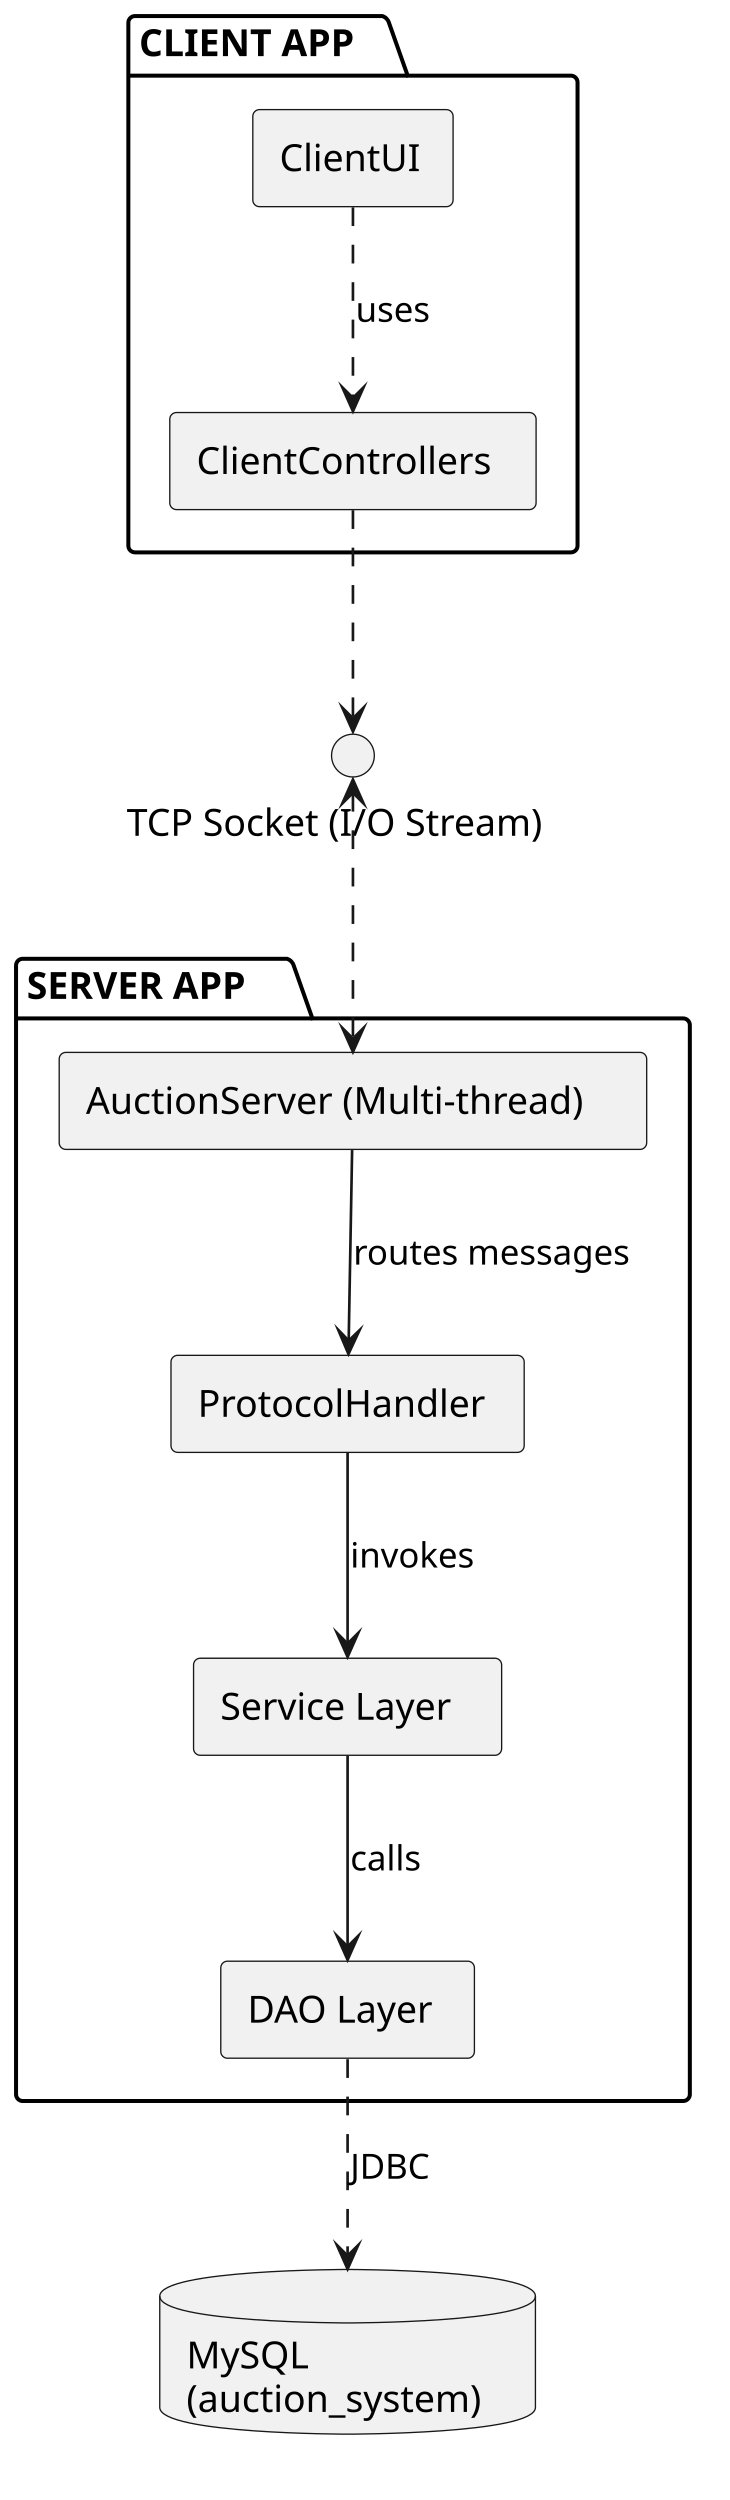
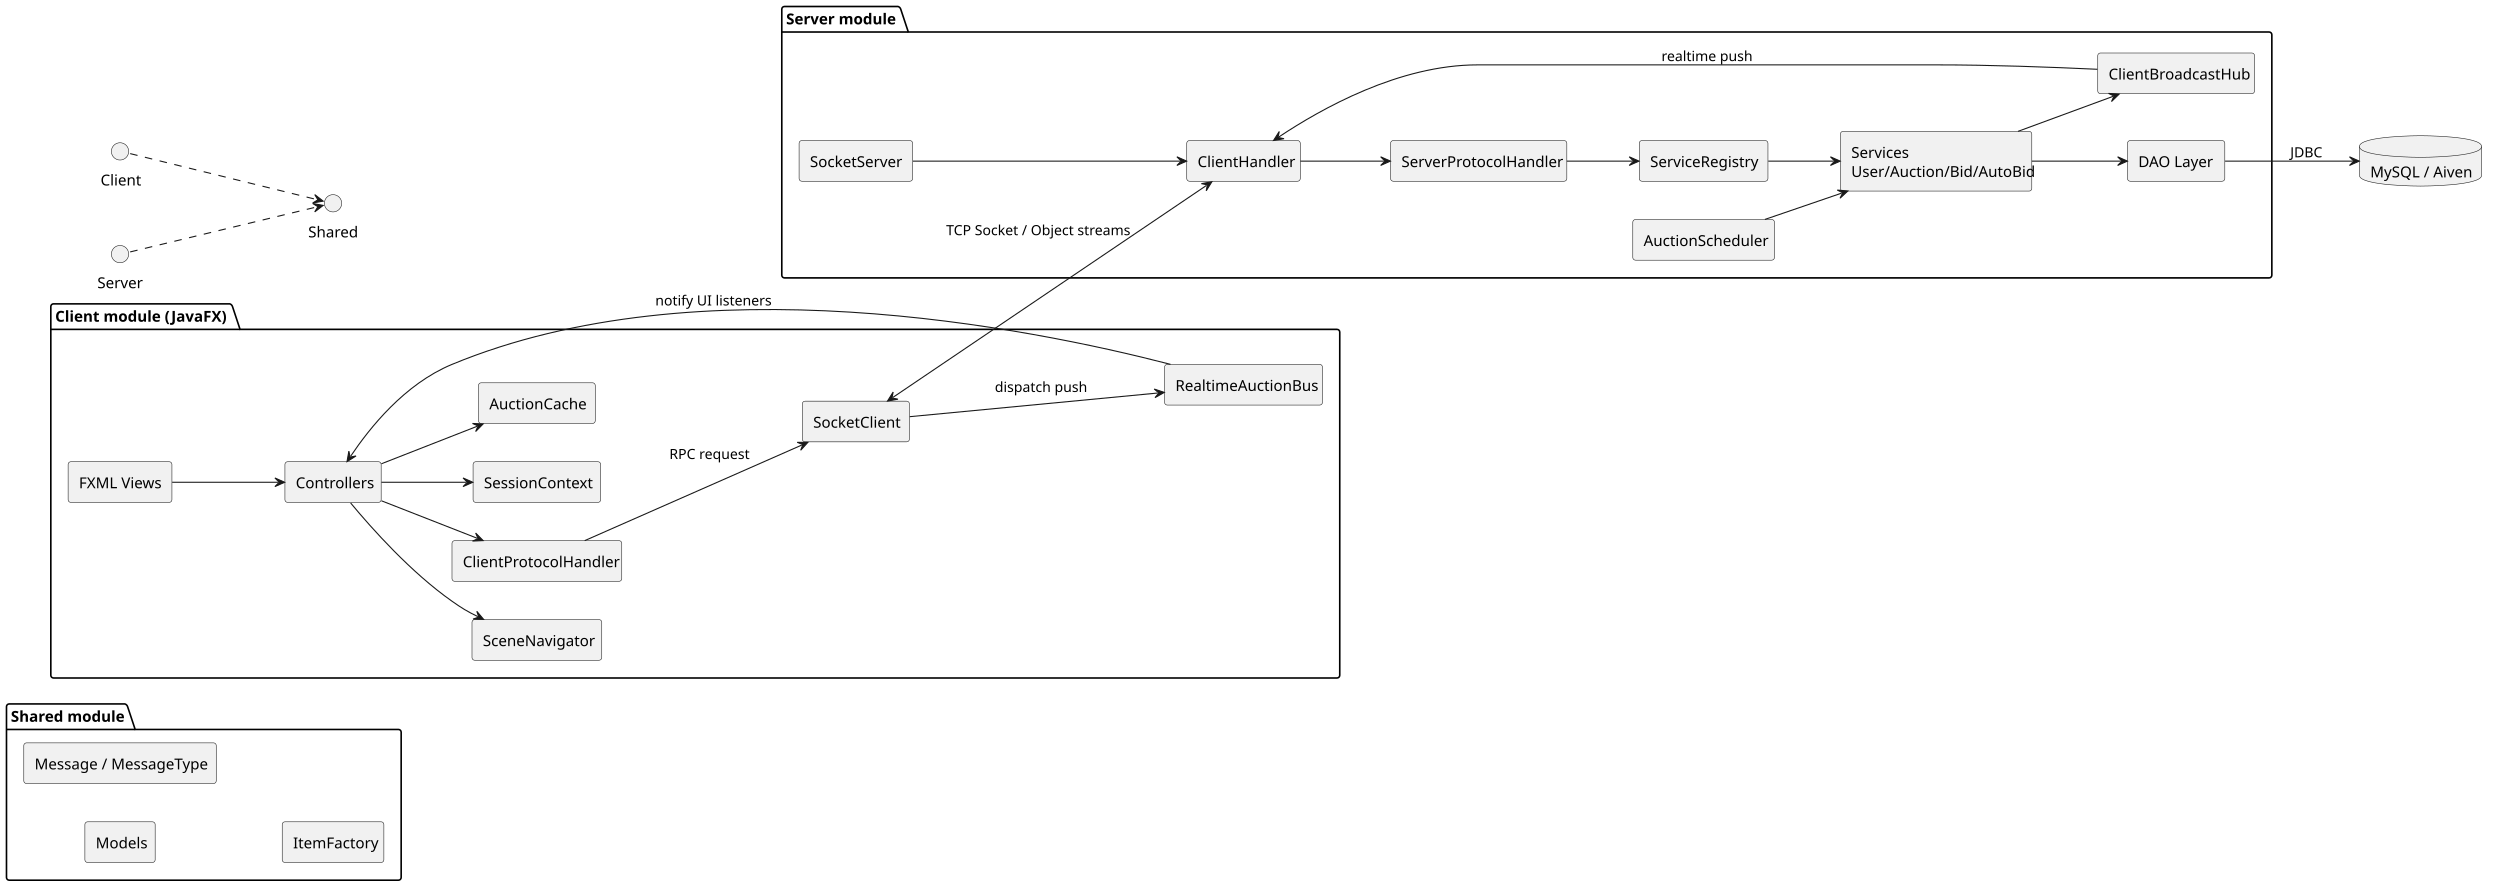
- <svg xmlns="http://www.w3.org/2000/svg" contentStyleType="text/css" data-diagram-type="DESCRIPTION" height="935px" preserveAspectRatio="none" style="width:273px;height:935px;background:#FFFFFF;" version="1.1" viewBox="0 0 273 935" width="273px" zoomAndPan="magnify">
+ <svg xmlns="http://www.w3.org/2000/svg" contentStyleType="text/css" height="821px" preserveAspectRatio="none" style="width:2312px;height:821px;background:#FFFFFF;" version="1.1" viewBox="0 0 2312 821" width="2312px" zoomAndPan="magnify">
  <defs />
  <g>
-     <g class="cluster" data-qualified-name="CLIENT APP" data-source-line="3" id="ent0001">
-       <path d="M50.5,6 L142.965,6 A3.75,3.75 0 0 1 145.465,8.5 L152.465,28.297 L213.5,28.297 A2.5,2.5 0 0 1 216,30.797 L216,204.09 A2.5,2.5 0 0 1 213.5,206.59 L50.5,206.59 A2.5,2.5 0 0 1 48,204.09 L48,8.5 A2.5,2.5 0 0 1 50.5,6" fill="none" style="stroke:#000000;stroke-width:1.5;" />
-       <line style="stroke:#000000;stroke-width:1.5;" x1="48" x2="152.465" y1="28.297" y2="28.297" />
-       <text fill="#000000" font-family="sans-serif" font-size="14" font-weight="700" lengthAdjust="spacing" textLength="91.465" x="52" y="20.995">CLIENT APP</text>
-     </g>
-     <g class="cluster" data-qualified-name="SERVER APP" data-source-line="11" id="ent0006">
-       <path d="M8.5,358.59 L107.336,358.59 A3.75,3.75 0 0 1 109.836,361.09 L116.836,380.887 L255.5,380.887 A2.5,2.5 0 0 1 258,383.387 L258,783.28 A2.5,2.5 0 0 1 255.5,785.78 L8.5,785.78 A2.5,2.5 0 0 1 6,783.28 L6,361.09 A2.5,2.5 0 0 1 8.5,358.59" fill="none" style="stroke:#000000;stroke-width:1.5;" />
-       <line style="stroke:#000000;stroke-width:1.5;" x1="6" x2="116.836" y1="380.887" y2="380.887" />
-       <text fill="#000000" font-family="sans-serif" font-size="14" font-weight="700" lengthAdjust="spacing" textLength="97.836" x="10" y="373.585">SERVER APP</text>
-     </g>
-     <g class="entity" data-qualified-name="CLIENT APP.UI" data-source-line="4" id="ent0002">
-       <rect fill="#F1F1F1" height="36.297" rx="2.5" ry="2.5" style="stroke:#181818;stroke-width:0.5;" width="74.906" x="94.55" y="41" />
-       <text fill="#000000" font-family="sans-serif" font-size="14" lengthAdjust="spacing" textLength="54.906" x="104.55" y="63.995">ClientUI</text>
-     </g>
-     <g class="entity" data-qualified-name="CLIENT APP.ClientCtrl" data-source-line="5" id="ent0003">
-       <rect fill="#F1F1F1" height="36.297" rx="2.5" ry="2.5" style="stroke:#181818;stroke-width:0.5;" width="136.997" x="63.5" y="154.29" />
-       <text fill="#000000" font-family="sans-serif" font-size="14" lengthAdjust="spacing" textLength="116.997" x="73.5" y="177.285">ClientControllers</text>
-     </g>
-     <g class="entity" data-qualified-name="SERVER APP.ServerCore" data-source-line="12" id="ent0007">
-       <rect fill="#F1F1F1" height="36.297" rx="2.5" ry="2.5" style="stroke:#181818;stroke-width:0.5;" width="219.719" x="22.14" y="393.59" />
-       <text fill="#000000" font-family="sans-serif" font-size="14" lengthAdjust="spacing" textLength="199.719" x="32.14" y="416.585">AuctionServer (Multi-thread)</text>
-     </g>
-     <g class="entity" data-qualified-name="SERVER APP.Protocol" data-source-line="13" id="ent0008">
-       <rect fill="#F1F1F1" height="36.297" rx="2.5" ry="2.5" style="stroke:#181818;stroke-width:0.5;" width="132.096" x="63.95" y="506.89" />
-       <text fill="#000000" font-family="sans-serif" font-size="14" lengthAdjust="spacing" textLength="112.096" x="73.95" y="529.885">ProtocolHandler</text>
-     </g>
-     <g class="entity" data-qualified-name="SERVER APP.Service" data-source-line="14" id="ent0009">
-       <rect fill="#F1F1F1" height="36.297" rx="2.5" ry="2.5" style="stroke:#181818;stroke-width:0.5;" width="115.225" x="72.39" y="620.18" />
-       <text fill="#000000" font-family="sans-serif" font-size="14" lengthAdjust="spacing" textLength="95.225" x="82.39" y="643.175">Service Layer</text>
-     </g>
-     <g class="entity" data-qualified-name="SERVER APP.DAO" data-source-line="15" id="ent0010">
-       <rect fill="#F1F1F1" height="36.297" rx="2.5" ry="2.5" style="stroke:#181818;stroke-width:0.5;" width="94.86" x="82.57" y="733.48" />
-       <text fill="#000000" font-family="sans-serif" font-size="14" lengthAdjust="spacing" textLength="74.86" x="92.57" y="756.475">DAO Layer</text>
-     </g>
-     <g class="entity" data-qualified-name="Network" data-source-line="9" id="ent0005">
-       <ellipse cx="132" cy="282.59" fill="#F1F1F1" rx="8" ry="8" style="stroke:#181818;stroke-width:0.5;" />
-       <text fill="#000000" font-family="sans-serif" font-size="14" lengthAdjust="spacing" textLength="169.231" x="47.385" y="312.585">TCP Socket (I/O Stream)</text>
-     </g>
-     <g class="entity" data-qualified-name="DB" data-source-line="22" id="ent0014">
-       <path d="M59.75,858.78 C59.75,848.78 130.002,848.78 130.002,848.78 C130.002,848.78 200.254,848.78 200.254,858.78 L200.254,900.374 C200.254,910.374 130.002,910.374 130.002,910.374 C130.002,910.374 59.75,910.374 59.75,900.374 L59.75,858.78" fill="#F1F1F1" style="stroke:#181818;stroke-width:0.5;" />
-       <path d="M59.75,858.78 C59.75,868.78 130.002,868.78 130.002,868.78 C130.002,868.78 200.254,868.78 200.254,858.78" fill="none" style="stroke:#181818;stroke-width:0.5;" />
-       <text fill="#000000" font-family="sans-serif" font-size="14" lengthAdjust="spacing" textLength="48.07" x="69.75" y="885.775">MySQL</text>
-       <text fill="#000000" font-family="sans-serif" font-size="14" lengthAdjust="spacing" textLength="120.504" x="69.75" y="902.072">(auction_system)</text>
-     </g>
-     <g class="link" data-entity-1="ent0002" data-entity-2="ent0003" data-link-type="dependency" data-source-line="6" id="lnk4">
-       <path d="M132,77.53 C132,98.32 132,127.91 132,148.81" fill="none" id="UI-to-ClientCtrl" style="stroke:#181818;stroke-width:1;stroke-dasharray:7,7;" />
-       <polygon fill="#181818" points="132,153.81,136,144.81,132,148.81,128,144.81,132,153.81" style="stroke:#181818;stroke-width:1;stroke-linejoin:miter;stroke-miterlimit:10;" />
-       <text fill="#000000" font-family="sans-serif" font-size="13" lengthAdjust="spacing" textLength="29.783" x="133" y="120.357">uses</text>
-     </g>
-     <g class="link" data-entity-1="ent0007" data-entity-2="ent0008" data-link-type="dependency" data-source-line="17" id="lnk11">
-       <path d="M131.69,430.13 C131.31,450.91 130.779,480.501 130.409,501.401" fill="none" id="ServerCore-to-Protocol" style="stroke:#181818;stroke-width:1;" />
-       <polygon fill="#181818" points="130.32,506.4,134.479,497.472,130.409,501.401,126.48,497.331,130.32,506.4" style="stroke:#181818;stroke-width:1;stroke-linejoin:miter;stroke-miterlimit:10;" />
-       <text fill="#000000" font-family="sans-serif" font-size="13" lengthAdjust="spacing" textLength="110.735" x="132.12" y="472.957">routes messages</text>
-     </g>
-     <g class="link" data-entity-1="ent0008" data-entity-2="ent0009" data-link-type="dependency" data-source-line="18" id="lnk12">
-       <path d="M130,543.42 C130,564.21 130,593.8 130,614.7" fill="none" id="Protocol-to-Service" style="stroke:#181818;stroke-width:1;" />
-       <polygon fill="#181818" points="130,619.7,134,610.7,130,614.7,126,610.7,130,619.7" style="stroke:#181818;stroke-width:1;stroke-linejoin:miter;stroke-miterlimit:10;" />
-       <text fill="#000000" font-family="sans-serif" font-size="13" lengthAdjust="spacing" textLength="49.797" x="131" y="586.247">invokes</text>
-     </g>
-     <g class="link" data-entity-1="ent0009" data-entity-2="ent0010" data-link-type="dependency" data-source-line="19" id="lnk13">
-       <path d="M130,656.72 C130,677.51 130,707.1 130,727.99" fill="none" id="Service-to-DAO" style="stroke:#181818;stroke-width:1;" />
-       <polygon fill="#181818" points="130,732.99,134,723.99,130,727.99,126,723.99,130,732.99" style="stroke:#181818;stroke-width:1;stroke-linejoin:miter;stroke-miterlimit:10;" />
-       <text fill="#000000" font-family="sans-serif" font-size="13" lengthAdjust="spacing" textLength="29.11" x="131" y="699.547">calls</text>
-     </g>
-     <g class="link" data-entity-1="ent0003" data-entity-2="ent0005" data-link-type="dependency" data-source-line="24" id="lnk15">
-       <path d="M132,190.82 C132,214.58 132,251.25 132,268.63" fill="none" id="ClientCtrl-to-Network" style="stroke:#181818;stroke-width:1;stroke-dasharray:7,7;" />
-       <polygon fill="#181818" points="132,273.63,136,264.63,132,268.63,128,264.63,132,273.63" style="stroke:#181818;stroke-width:1;stroke-linejoin:miter;stroke-miterlimit:10;" />
-     </g>
-     <g class="link" data-entity-1="ent0005" data-entity-2="ent0007" data-link-type="dependency" data-source-line="25" id="lnk16">
-       <path d="M132,296.54 C132,316.77 132,360.52 132,388.41" fill="none" id="Network-ServerCore" style="stroke:#181818;stroke-width:1;stroke-dasharray:7,7;" />
-       <polygon fill="#181818" points="132,291.54,128,300.54,132,296.54,136,300.54,132,291.54" style="stroke:#181818;stroke-width:1;stroke-linejoin:miter;stroke-miterlimit:10;" />
-       <polygon fill="#181818" points="132,393.41,136,384.41,132,388.41,128,384.41,132,393.41" style="stroke:#181818;stroke-width:1;stroke-linejoin:miter;stroke-miterlimit:10;" />
-     </g>
-     <g class="link" data-entity-1="ent0010" data-entity-2="ent0014" data-link-type="dependency" data-source-line="26" id="lnk17">
-       <path d="M130,770.14 C130,790.42 130,819.16 130,843.63" fill="none" id="DAO-to-DB" style="stroke:#181818;stroke-width:1;stroke-dasharray:7,7;" />
-       <polygon fill="#181818" points="130,848.63,134,839.63,130,843.63,126,839.63,130,848.63" style="stroke:#181818;stroke-width:1;stroke-linejoin:miter;stroke-miterlimit:10;" />
-       <text fill="#000000" font-family="sans-serif" font-size="13" lengthAdjust="spacing" textLength="31.84" x="131" y="814.847">JDBC</text>
+     <g id="cluster_Client module (JavaFX)">
+       <path d="M49.5,281 L212.5,281 A3.75,3.75 0 0 1 215,283.5 L222,304.609 L1236.5,304.609 A2.5,2.5 0 0 1 1239,307.109 L1239,624.5 A2.5,2.5 0 0 1 1236.5,627 L49.5,627 A2.5,2.5 0 0 1 47,624.5 L47,283.5 A2.5,2.5 0 0 1 49.5,281 " fill="none" style="stroke:#000000;stroke-width:1.5;" />
+       <line style="stroke:#000000;stroke-width:1.5;" x1="47" x2="222" y1="304.609" y2="304.609" />
+       <text fill="#000000" font-family="sans-serif" font-size="14" font-weight="bold" lengthAdjust="spacing" textLength="162" x="51" y="297.533">Client module (JavaFX)</text>
+     </g>
+     <g id="cluster_Shared module">
+       <path d="M8.5,651 L115.5,651 A3.75,3.75 0 0 1 118,653.5 L125,674.609 L368.5,674.609 A2.5,2.5 0 0 1 371,677.109 L371,811.5 A2.5,2.5 0 0 1 368.5,814 L8.5,814 A2.5,2.5 0 0 1 6,811.5 L6,653.5 A2.5,2.5 0 0 1 8.5,651 " fill="none" style="stroke:#000000;stroke-width:1.5;" />
+       <line style="stroke:#000000;stroke-width:1.5;" x1="6" x2="125" y1="674.609" y2="674.609" />
+       <text fill="#000000" font-family="sans-serif" font-size="14" font-weight="bold" lengthAdjust="spacing" textLength="106" x="10" y="667.533">Shared module</text>
+     </g>
+     <g id="cluster_Server module">
+       <path d="M725.5,6 L830.5,6 A3.75,3.75 0 0 1 833,8.5 L840,29.609 L2098.5,29.609 A2.5,2.5 0 0 1 2101,32.109 L2101,254.5 A2.5,2.5 0 0 1 2098.5,257 L725.5,257 A2.5,2.5 0 0 1 723,254.5 L723,8.5 A2.5,2.5 0 0 1 725.5,6 " fill="none" style="stroke:#000000;stroke-width:1.5;" />
+       <line style="stroke:#000000;stroke-width:1.5;" x1="723" x2="840" y1="29.609" y2="29.609" />
+       <text fill="#000000" font-family="sans-serif" font-size="14" font-weight="bold" lengthAdjust="spacing" textLength="104" x="727" y="22.533">Server module</text>
+     </g>
+     <g id="elem_Views">
+       <rect fill="#F1F1F1" height="37.609" rx="2.5" ry="2.5" style="stroke:#181818;stroke-width:0.5;" width="96" x="63" y="427" />
+       <text fill="#000000" font-family="sans-serif" font-size="14" lengthAdjust="spacing" textLength="76" x="73" y="451.533">FXML Views</text>
+     </g>
+     <g id="elem_Controllers">
+       <rect fill="#F1F1F1" height="37.609" rx="2.5" ry="2.5" style="stroke:#181818;stroke-width:0.5;" width="89" x="263.5" y="427" />
+       <text fill="#000000" font-family="sans-serif" font-size="14" lengthAdjust="spacing" textLength="69" x="273.5" y="451.533">Controllers</text>
+     </g>
+     <g id="elem_Navigator">
+       <rect fill="#F1F1F1" height="37.609" rx="2.5" ry="2.5" style="stroke:#181818;stroke-width:0.5;" width="120" x="436.5" y="573" />
+       <text fill="#000000" font-family="sans-serif" font-size="14" lengthAdjust="spacing" textLength="100" x="446.5" y="597.533">SceneNavigator</text>
+     </g>
+     <g id="elem_CPH">
+       <rect fill="#F1F1F1" height="37.609" rx="2.5" ry="2.5" style="stroke:#181818;stroke-width:0.5;" width="157" x="418" y="500" />
+       <text fill="#000000" font-family="sans-serif" font-size="14" lengthAdjust="spacing" textLength="137" x="428" y="524.533">ClientProtocolHandler</text>
+     </g>
+     <g id="elem_SC">
+       <rect fill="#F1F1F1" height="37.609" rx="2.5" ry="2.5" style="stroke:#181818;stroke-width:0.5;" width="99" x="742" y="371" />
+       <text fill="#000000" font-family="sans-serif" font-size="14" lengthAdjust="spacing" textLength="79" x="752" y="395.533">SocketClient</text>
+     </g>
+     <g id="elem_Session">
+       <rect fill="#F1F1F1" height="37.609" rx="2.5" ry="2.5" style="stroke:#181818;stroke-width:0.5;" width="118" x="437.5" y="427" />
+       <text fill="#000000" font-family="sans-serif" font-size="14" lengthAdjust="spacing" textLength="98" x="447.5" y="451.533">SessionContext</text>
+     </g>
+     <g id="elem_Cache">
+       <rect fill="#F1F1F1" height="37.609" rx="2.5" ry="2.5" style="stroke:#181818;stroke-width:0.5;" width="108" x="442.5" y="354" />
+       <text fill="#000000" font-family="sans-serif" font-size="14" lengthAdjust="spacing" textLength="88" x="452.5" y="378.533">AuctionCache</text>
+     </g>
+     <g id="elem_Bus">
+       <rect fill="#F1F1F1" height="37.609" rx="2.5" ry="2.5" style="stroke:#181818;stroke-width:0.5;" width="146" x="1077" y="337" />
+       <text fill="#000000" font-family="sans-serif" font-size="14" lengthAdjust="spacing" textLength="126" x="1087" y="361.533">RealtimeAuctionBus</text>
+     </g>
+     <g id="elem_Models">
+       <rect fill="#F1F1F1" height="37.609" rx="2.5" ry="2.5" style="stroke:#181818;stroke-width:0.5;" width="65" x="78.5" y="760" />
+       <text fill="#000000" font-family="sans-serif" font-size="14" lengthAdjust="spacing" textLength="45" x="88.5" y="784.533">Models</text>
+     </g>
+     <g id="elem_Protocol">
+       <rect fill="#F1F1F1" height="37.609" rx="2.5" ry="2.5" style="stroke:#181818;stroke-width:0.5;" width="178" x="22" y="687" />
+       <text fill="#000000" font-family="sans-serif" font-size="14" lengthAdjust="spacing" textLength="158" x="32" y="711.533">Message / MessageType</text>
+     </g>
+     <g id="elem_Factory">
+       <rect fill="#F1F1F1" height="37.609" rx="2.5" ry="2.5" style="stroke:#181818;stroke-width:0.5;" width="94" x="261" y="760" />
+       <text fill="#000000" font-family="sans-serif" font-size="14" lengthAdjust="spacing" textLength="74" x="271" y="784.533">ItemFactory</text>
+     </g>
+     <g id="elem_SS">
+       <rect fill="#F1F1F1" height="37.609" rx="2.5" ry="2.5" style="stroke:#181818;stroke-width:0.5;" width="105" x="739" y="130" />
+       <text fill="#000000" font-family="sans-serif" font-size="14" lengthAdjust="spacing" textLength="85" x="749" y="154.533">SocketServer</text>
+     </g>
+     <g id="elem_CH">
+       <rect fill="#F1F1F1" height="37.609" rx="2.5" ry="2.5" style="stroke:#181818;stroke-width:0.5;" width="105" x="1097.5" y="130" />
+       <text fill="#000000" font-family="sans-serif" font-size="14" lengthAdjust="spacing" textLength="85" x="1107.5" y="154.533">ClientHandler</text>
+     </g>
+     <g id="elem_SPH">
+       <rect fill="#F1F1F1" height="37.609" rx="2.5" ry="2.5" style="stroke:#181818;stroke-width:0.5;" width="163" x="1286" y="130" />
+       <text fill="#000000" font-family="sans-serif" font-size="14" lengthAdjust="spacing" textLength="143" x="1296" y="154.533">ServerProtocolHandler</text>
+     </g>
+     <g id="elem_Registry">
+       <rect fill="#F1F1F1" height="37.609" rx="2.5" ry="2.5" style="stroke:#181818;stroke-width:0.5;" width="119" x="1516" y="130" />
+       <text fill="#000000" font-family="sans-serif" font-size="14" lengthAdjust="spacing" textLength="99" x="1526" y="154.533">ServiceRegistry</text>
+     </g>
+     <g id="elem_Services">
+       <rect fill="#F1F1F1" height="55.219" rx="2.5" ry="2.5" style="stroke:#181818;stroke-width:0.5;" width="177" x="1702" y="121.5" />
+       <text fill="#000000" font-family="sans-serif" font-size="14" lengthAdjust="spacing" textLength="54" x="1712" y="146.033">Services</text>
+       <text fill="#000000" font-family="sans-serif" font-size="14" lengthAdjust="spacing" textLength="157" x="1712" y="163.643">User/Auction/Bid/AutoBid</text>
+     </g>
+     <g id="elem_Scheduler">
+       <rect fill="#F1F1F1" height="37.609" rx="2.5" ry="2.5" style="stroke:#181818;stroke-width:0.5;" width="131" x="1510" y="203" />
+       <text fill="#000000" font-family="sans-serif" font-size="14" lengthAdjust="spacing" textLength="111" x="1520" y="227.533">AuctionScheduler</text>
+     </g>
+     <g id="elem_Broadcast">
+       <rect fill="#F1F1F1" height="37.609" rx="2.5" ry="2.5" style="stroke:#181818;stroke-width:0.5;" width="145" x="1940" y="49" />
+       <text fill="#000000" font-family="sans-serif" font-size="14" lengthAdjust="spacing" textLength="125" x="1950" y="73.533">ClientBroadcastHub</text>
+     </g>
+     <g id="elem_DAO">
+       <rect fill="#F1F1F1" height="37.609" rx="2.5" ry="2.5" style="stroke:#181818;stroke-width:0.5;" width="90" x="1967.5" y="130" />
+       <text fill="#000000" font-family="sans-serif" font-size="14" lengthAdjust="spacing" textLength="70" x="1977.5" y="154.533">DAO Layer</text>
+     </g>
+     <g id="elem_DB">
+       <path d="M2182,135.5 C2182,125.5 2238.5,125.5 2238.5,125.5 C2238.5,125.5 2295,125.5 2295,135.5 L2295,162.109 C2295,172.109 2238.5,172.109 2238.5,172.109 C2238.5,172.109 2182,172.109 2182,162.109 L2182,135.5 " fill="#F1F1F1" style="stroke:#181818;stroke-width:0.5;" />
+       <path d="M2182,135.5 C2182,145.5 2238.5,145.5 2238.5,145.5 C2238.5,145.5 2295,145.5 2295,135.5 " fill="none" style="stroke:#181818;stroke-width:0.5;" />
+       <text fill="#000000" font-family="sans-serif" font-size="14" lengthAdjust="spacing" textLength="93" x="2192" y="164.033">MySQL / Aiven</text>
+     </g>
+     <g id="elem_Client">
+       <ellipse cx="111" cy="140" fill="#F1F1F1" rx="8" ry="8" style="stroke:#181818;stroke-width:0.5;" />
+       <text fill="#000000" font-family="sans-serif" font-size="14" lengthAdjust="spacing" textLength="36" x="93" y="171.533">Client</text>
+     </g>
+     <g id="elem_Shared">
+       <ellipse cx="308" cy="188" fill="#F1F1F1" rx="8" ry="8" style="stroke:#181818;stroke-width:0.5;" />
+       <text fill="#000000" font-family="sans-serif" font-size="14" lengthAdjust="spacing" textLength="46" x="285" y="219.533">Shared</text>
+     </g>
+     <g id="elem_Server">
+       <ellipse cx="111" cy="235" fill="#F1F1F1" rx="8" ry="8" style="stroke:#181818;stroke-width:0.5;" />
+       <text fill="#000000" font-family="sans-serif" font-size="14" lengthAdjust="spacing" textLength="42" x="90" y="266.533">Server</text>
+     </g>
+     <g id="link_Views_Controllers">
+       <path d="M159.2,446 C190.88,446 226.3,446 257.23,446 " fill="none" id="Views-to-Controllers" style="stroke:#181818;stroke-width:1.0;" />
+       <polygon fill="#181818" points="263.23,446,254.23,442,258.23,446,254.23,450,263.23,446" style="stroke:#181818;stroke-width:1.0;" />
+     </g>
+     <g id="link_Controllers_Navigator">
+       <path d="M324.28,465.17 C343.96,488.9 380.16,529.42 418,556 C426.98,562.31 431.851,565.364 441.901,570.234 " fill="none" id="Controllers-to-Navigator" style="stroke:#181818;stroke-width:1.0;" />
+       <polygon fill="#181818" points="447.3,572.85,440.945,565.326,442.8,570.67,437.457,572.525,447.3,572.85" style="stroke:#181818;stroke-width:1.0;" />
+     </g>
+     <g id="link_Controllers_CPH">
+       <path d="M352.73,463.12 C380.93,474.16 412.073,486.342 441.213,497.752 " fill="none" id="Controllers-to-CPH" style="stroke:#181818;stroke-width:1.0;" />
+       <polygon fill="#181818" points="446.8,499.94,439.878,492.934,442.144,498.117,436.961,500.383,446.8,499.94" style="stroke:#181818;stroke-width:1.0;" />
+     </g>
+     <g id="link_Controllers_Session">
+       <path d="M352.73,446 C377.92,446 403.91,446 431.22,446 " fill="none" id="Controllers-to-Session" style="stroke:#181818;stroke-width:1.0;" />
+       <polygon fill="#181818" points="437.22,446,428.22,442,432.22,446,428.22,450,437.22,446" style="stroke:#181818;stroke-width:1.0;" />
+     </g>
+     <g id="link_Controllers_Cache">
+       <path d="M352.73,428.88 C380.93,417.84 412.073,405.658 441.213,394.248 " fill="none" id="Controllers-to-Cache" style="stroke:#181818;stroke-width:1.0;" />
+       <polygon fill="#181818" points="446.8,392.06,436.961,391.617,442.144,393.883,439.878,399.066,446.8,392.06" style="stroke:#181818;stroke-width:1.0;" />
+     </g>
+     <g id="link_SC_Bus">
+       <path d="M841.32,385.34 C902.15,379.54 1000.647,370.15 1070.757,363.46 " fill="none" id="SC-to-Bus" style="stroke:#181818;stroke-width:1.0;" />
+       <polygon fill="#181818" points="1076.73,362.89,1067.391,359.763,1071.753,363.365,1068.151,367.727,1076.73,362.89" style="stroke:#181818;stroke-width:1.0;" />
+       <text fill="#000000" font-family="sans-serif" font-size="13" lengthAdjust="spacing" textLength="81" x="920" y="362.495">dispatch push</text>
+     </g>
+     <g id="link_Bus_Controllers">
+       <path d="M1082.46,336.94 C949.96,302.64 646.27,242.45 418,337 C373.99,355.23 341.83,395.832 324.28,421.912 " fill="none" id="Bus-to-Controllers" style="stroke:#181818;stroke-width:1.0;" />
+       <polygon fill="#181818" points="320.93,426.89,329.273,421.656,323.721,422.742,322.636,417.19,320.93,426.89" style="stroke:#181818;stroke-width:1.0;" />
+       <text fill="#000000" font-family="sans-serif" font-size="13" lengthAdjust="spacing" textLength="100" x="606" y="282.495">notify UI listeners</text>
+     </g>
+     <g id="link_SS_CH">
+       <path d="M844.34,149 C912.02,149 1023.81,149 1091.39,149 " fill="none" id="SS-to-CH" style="stroke:#181818;stroke-width:1.0;" />
+       <polygon fill="#181818" points="1097.39,149,1088.39,145,1092.39,149,1088.39,153,1097.39,149" style="stroke:#181818;stroke-width:1.0;" />
+     </g>
+     <g id="link_CH_SPH">
+       <path d="M1202.62,149 C1227.52,149 1251.98,149 1279.84,149 " fill="none" id="CH-to-SPH" style="stroke:#181818;stroke-width:1.0;" />
+       <polygon fill="#181818" points="1285.84,149,1276.84,145,1280.84,149,1276.84,153,1285.84,149" style="stroke:#181818;stroke-width:1.0;" />
+     </g>
+     <g id="link_SPH_Registry">
+       <path d="M1449.03,149 C1471.26,149 1488.96,149 1509.71,149 " fill="none" id="SPH-to-Registry" style="stroke:#181818;stroke-width:1.0;" />
+       <polygon fill="#181818" points="1515.71,149,1506.71,145,1510.71,149,1506.71,153,1515.71,149" style="stroke:#181818;stroke-width:1.0;" />
+     </g>
+     <g id="link_Registry_Services">
+       <path d="M1635.27,149 C1655.83,149 1673.39,149 1695.8,149 " fill="none" id="Registry-to-Services" style="stroke:#181818;stroke-width:1.0;" />
+       <polygon fill="#181818" points="1701.8,149,1692.8,145,1696.8,149,1692.8,153,1701.8,149" style="stroke:#181818;stroke-width:1.0;" />
+     </g>
+     <g id="link_Scheduler_Services">
+       <path d="M1632.19,202.92 C1655.6,194.89 1677.634,187.334 1703.214,178.574 " fill="none" id="Scheduler-to-Services" style="stroke:#181818;stroke-width:1.0;" />
+       <polygon fill="#181818" points="1708.89,176.63,1699.08,175.762,1704.16,178.25,1701.671,183.33,1708.89,176.63" style="stroke:#181818;stroke-width:1.0;" />
+     </g>
+     <g id="link_Services_DAO">
+       <path d="M1879.08,149 C1909.4,149 1936.09,149 1961.4,149 " fill="none" id="Services-to-DAO" style="stroke:#181818;stroke-width:1.0;" />
+       <polygon fill="#181818" points="1967.4,149,1958.4,145,1962.4,149,1958.4,153,1967.4,149" style="stroke:#181818;stroke-width:1.0;" />
+     </g>
+     <g id="link_Services_Broadcast">
+       <path d="M1866.29,121.46 C1897.06,110.14 1926.299,99.362 1954.159,89.112 " fill="none" id="Services-to-Broadcast" style="stroke:#181818;stroke-width:1.0;" />
+       <polygon fill="#181818" points="1959.79,87.04,1949.962,86.394,1955.098,88.766,1952.725,93.901,1959.79,87.04" style="stroke:#181818;stroke-width:1.0;" />
+     </g>
+     <g id="link_Broadcast_CH">
+       <path d="M1939.69,64.07 C1896.71,62.05 1840.99,60 1791.5,60 C1366.5,60 1366.5,60 1366.5,60 C1293.84,60 1222.128,100.44 1182.768,126.59 " fill="none" id="Broadcast-to-CH" style="stroke:#181818;stroke-width:1.0;" />
+       <polygon fill="#181818" points="1177.77,129.91,1187.48,128.261,1181.935,127.143,1183.053,121.598,1177.77,129.91" style="stroke:#181818;stroke-width:1.0;" />
+       <text fill="#000000" font-family="sans-serif" font-size="13" lengthAdjust="spacing" textLength="78" x="1536.5" y="56.495">realtime push</text>
+     </g>
+     <g id="link_CPH_SC">
+       <path d="M540.73,499.97 C596.13,475.58 686.119,435.958 741.599,411.528 " fill="none" id="CPH-to-SC" style="stroke:#181818;stroke-width:1.0;" />
+       <polygon fill="#181818" points="747.09,409.11,737.241,409.076,742.514,411.125,740.465,416.398,747.09,409.11" style="stroke:#181818;stroke-width:1.0;" />
+       <text fill="#000000" font-family="sans-serif" font-size="13" lengthAdjust="spacing" textLength="74" x="619" y="424.495">RPC request</text>
+     </g>
+     <g id="link_SC_CH">
+       <path d="M825.741,367.53 C892.441,322.44 1049.049,216.571 1115.759,171.47 " fill="none" id="SC-CH" style="stroke:#181818;stroke-width:1.0;" />
+       <polygon fill="#181818" points="820.77,370.89,830.466,369.163,824.912,368.09,825.986,362.536,820.77,370.89" style="stroke:#181818;stroke-width:1.0;" />
+       <polygon fill="#181818" points="1120.73,168.11,1111.034,169.837,1116.588,170.91,1115.514,176.464,1120.73,168.11" style="stroke:#181818;stroke-width:1.0;" />
+       <text fill="#000000" font-family="sans-serif" font-size="13" lengthAdjust="spacing" textLength="171" x="875" y="217.495">TCP Socket / Object streams</text>
+     </g>
+     <g id="link_DAO_DB">
+       <path d="M2057.76,149 C2093.33,149 2137.51,149 2175.81,149 " fill="none" id="DAO-to-DB" style="stroke:#181818;stroke-width:1.0;" />
+       <polygon fill="#181818" points="2181.81,149,2172.81,145,2176.81,149,2172.81,153,2181.81,149" style="stroke:#181818;stroke-width:1.0;" />
+       <text fill="#000000" font-family="sans-serif" font-size="13" lengthAdjust="spacing" textLength="33" x="2118" y="145.495">JDBC</text>
+     </g>
+     <g id="link_Client_Shared">
+       <path d="M120.38,142.06 C152.45,149.96 261.394,176.776 293.044,184.566 " fill="none" id="Client-to-Shared" style="stroke:#181818;stroke-width:1.0;stroke-dasharray:7.0,7.0;" />
+       <polygon fill="#181818" points="298.87,186,291.087,179.965,294.015,184.805,289.175,187.733,298.87,186" style="stroke:#181818;stroke-width:1.0;" />
+     </g>
+     <g id="link_Server_Shared">
+       <path d="M120.38,232.98 C152.45,225.25 261.387,198.996 293.037,191.366 " fill="none" id="Server-to-Shared" style="stroke:#181818;stroke-width:1.0;stroke-dasharray:7.0,7.0;" />
+       <polygon fill="#181818" points="298.87,189.96,289.183,188.181,294.009,191.132,291.058,195.958,298.87,189.96" style="stroke:#181818;stroke-width:1.0;" />
    </g>
  </g>
</svg>
